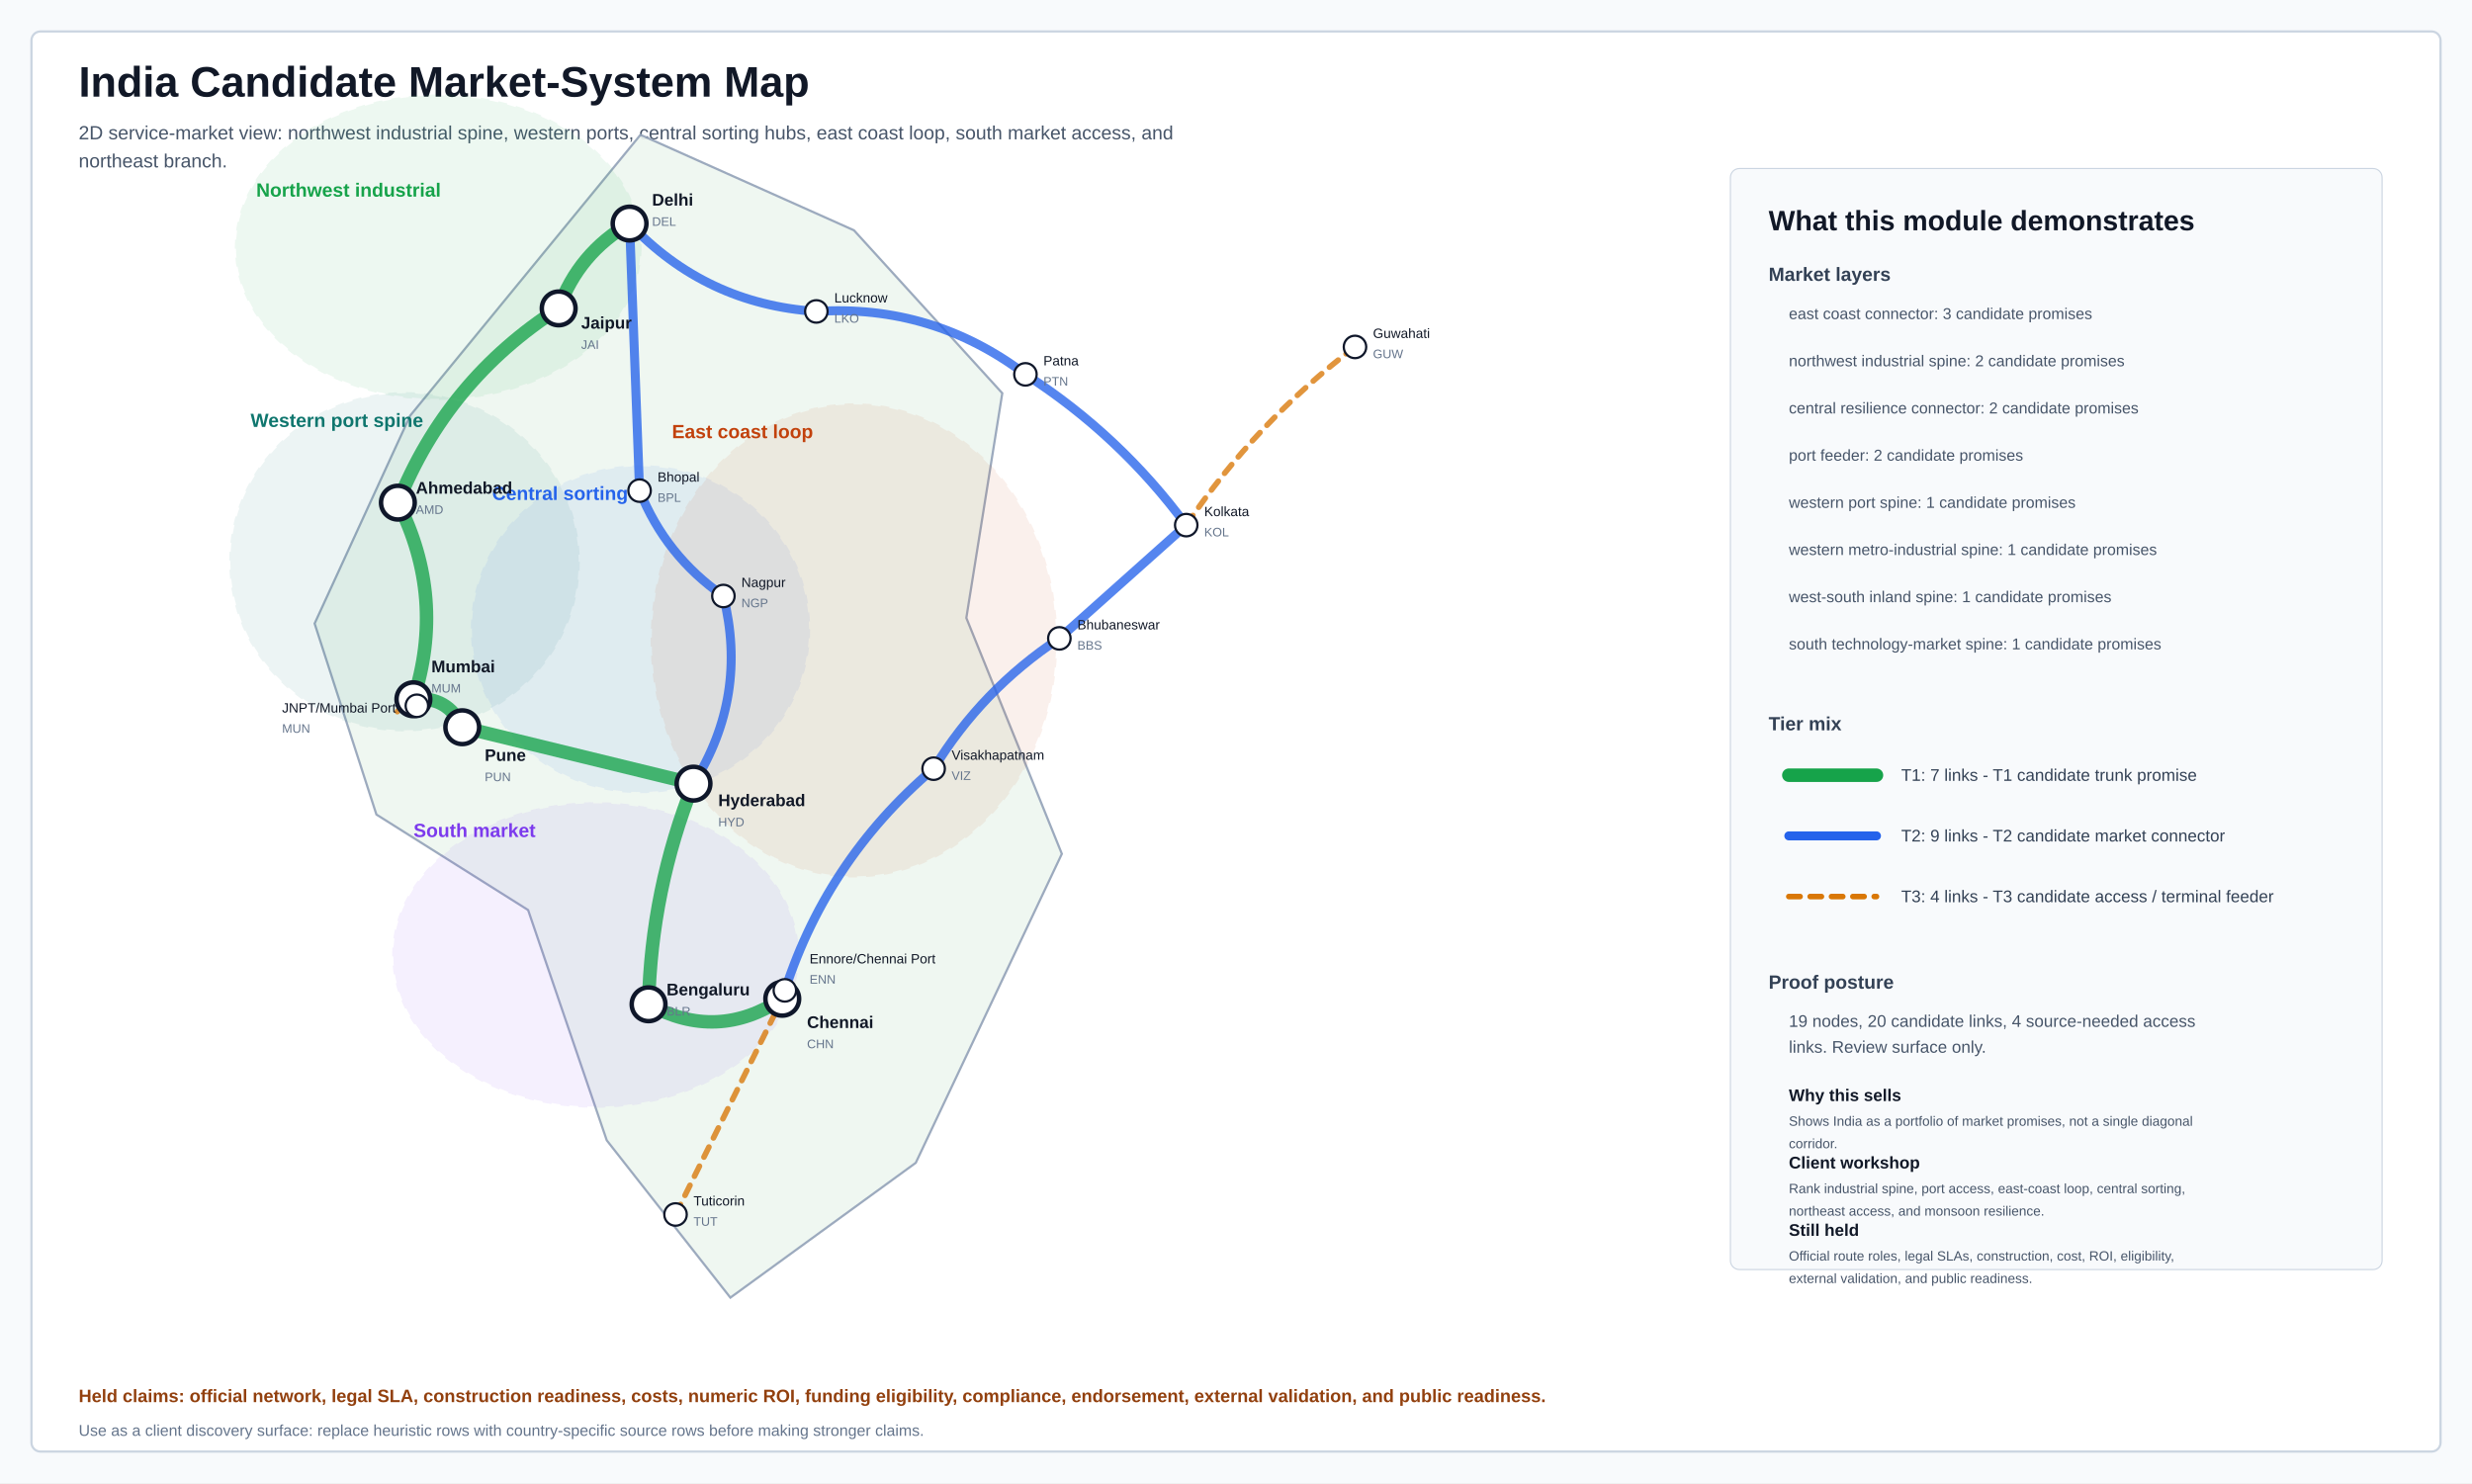
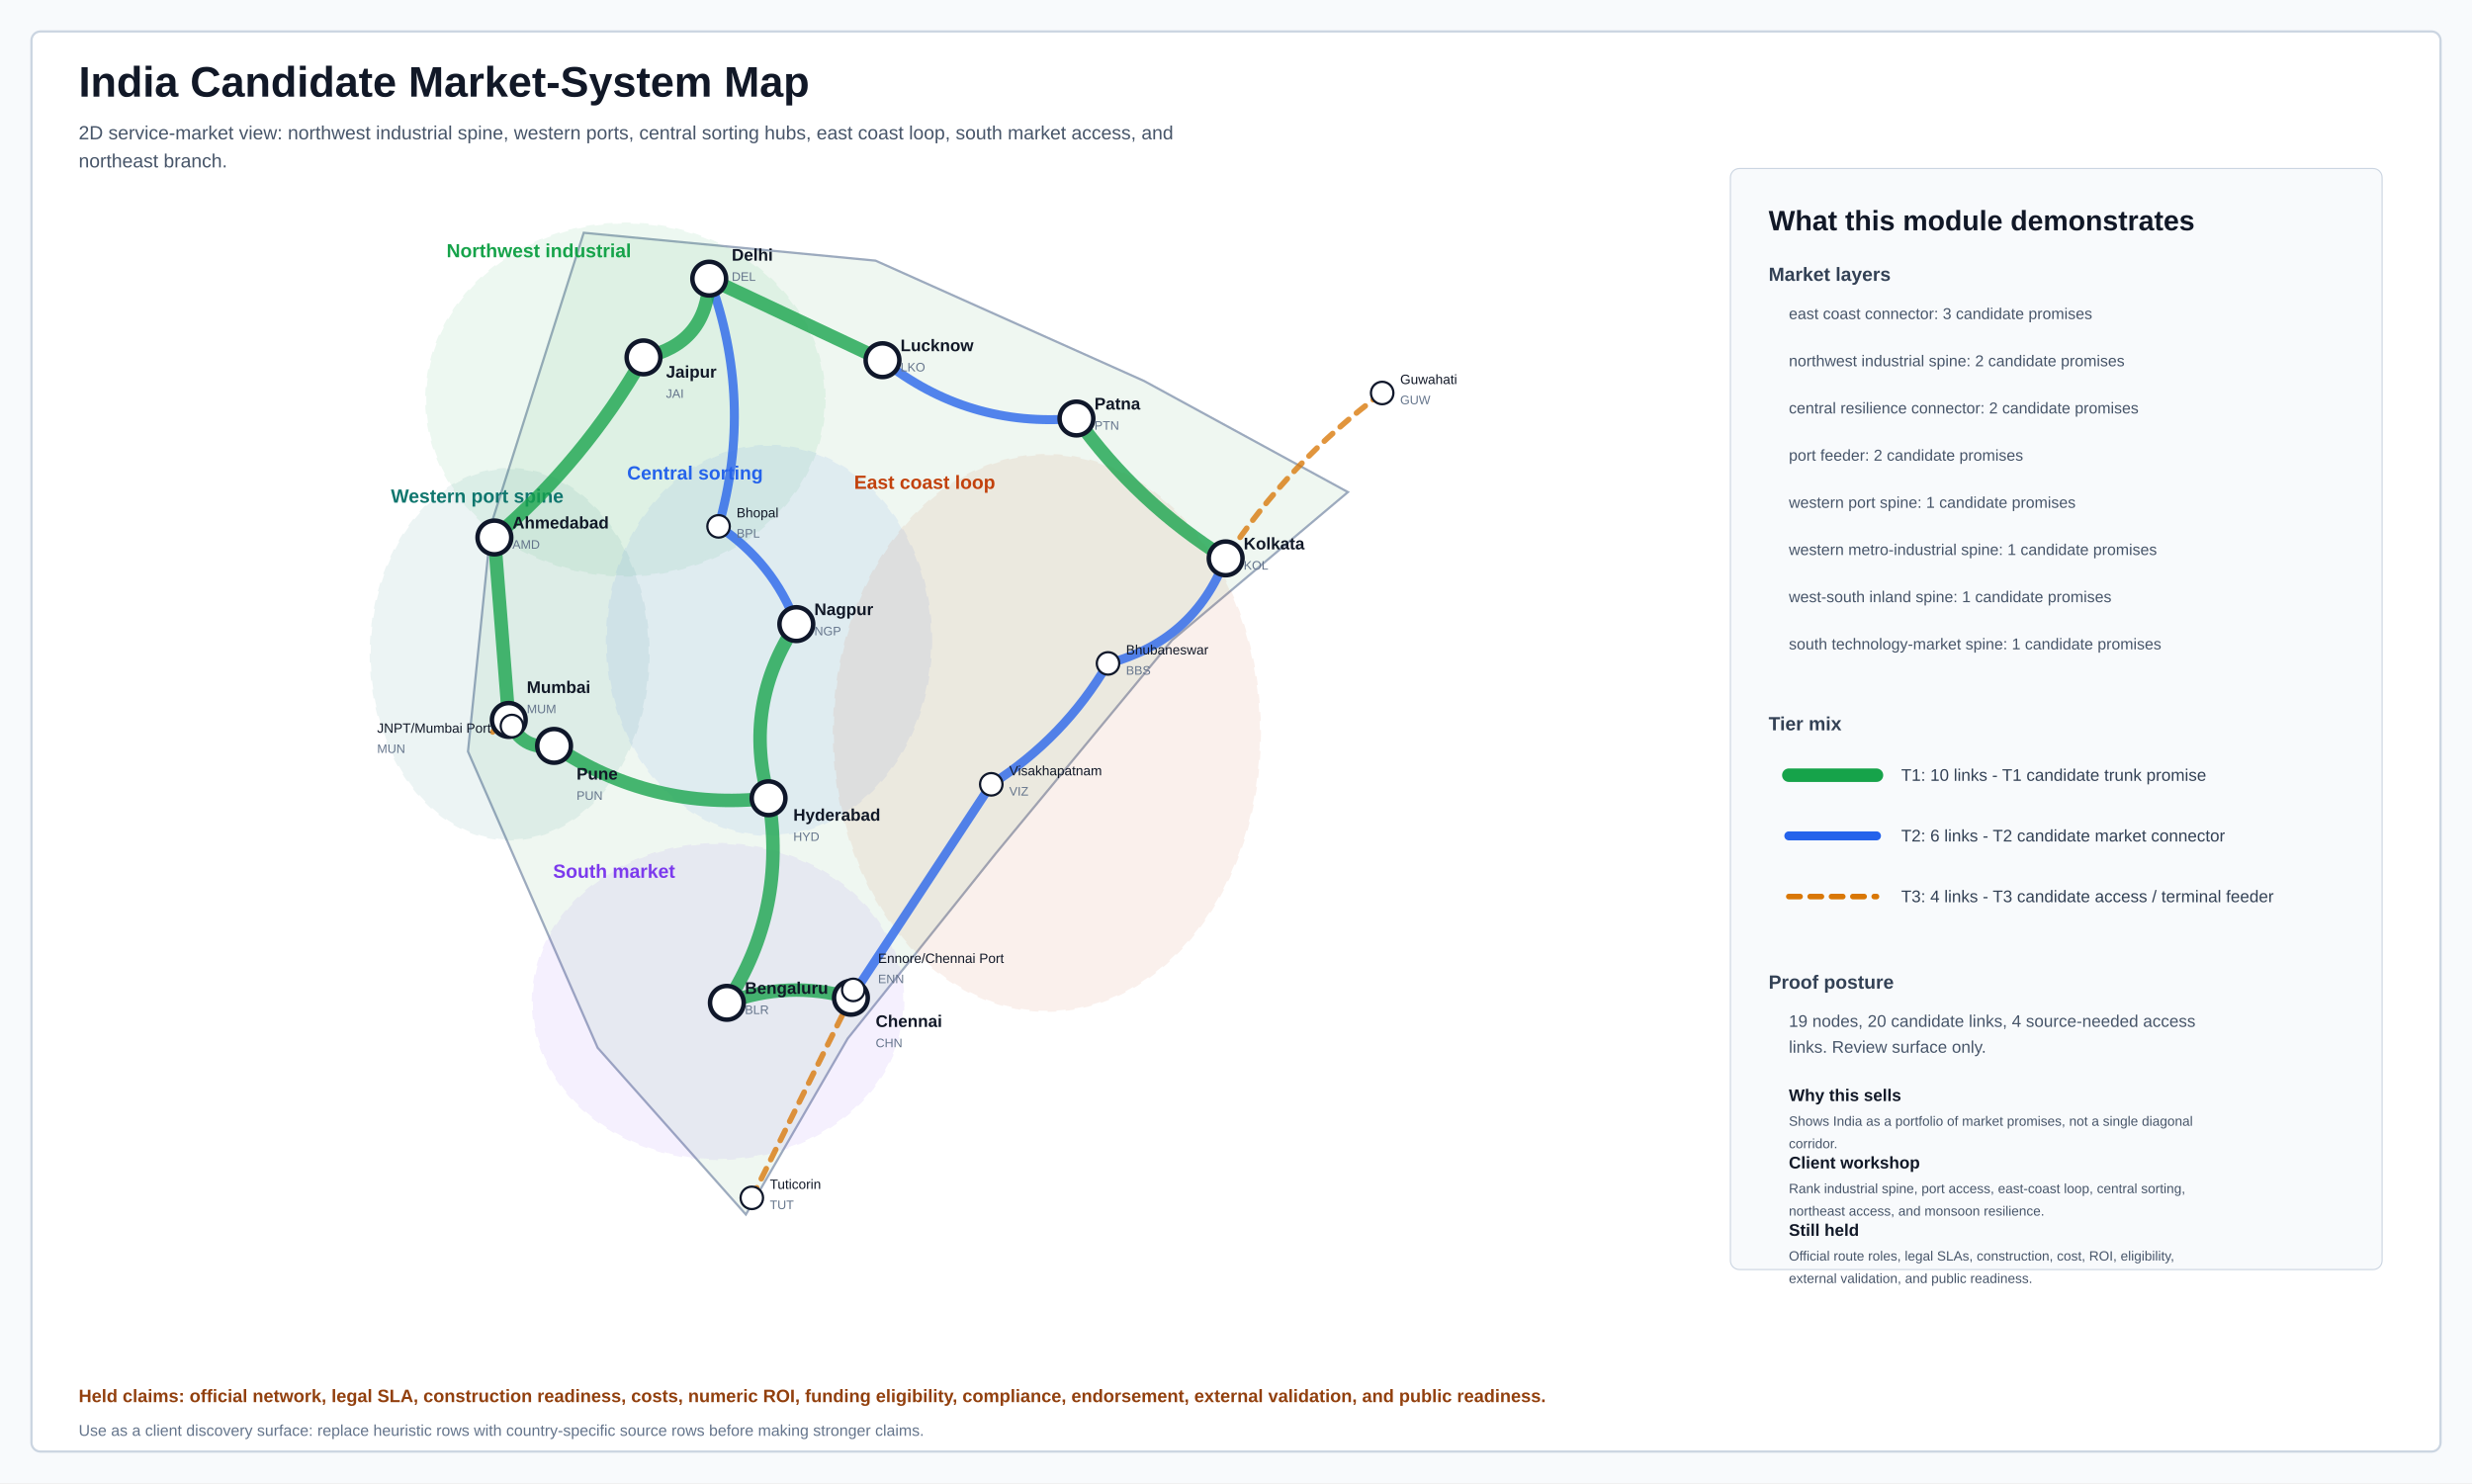
<svg xmlns="http://www.w3.org/2000/svg" viewBox="0 0 2200 1320" width="2200" height="1320">
  <rect width="2200" height="1320" fill="#f8fafc" />
  <rect x="28" y="28" width="2144" height="1264" rx="8" fill="#ffffff" stroke="#cbd5e1" stroke-width="2" />
  <text x="70.0" y="86.0" font-family="Segoe UI, Arial, sans-serif" font-size="38" font-weight="700" fill="#111827" text-anchor="start">India Candidate Market-System Map</text>
  <text x="70.0" y="124.0" font-family="Segoe UI, Arial, sans-serif" font-size="17" font-weight="400" fill="#475569" text-anchor="start">2D service-market view: northwest industrial spine, western ports, central sorting hubs, east coast loop, south market access, and</text>
  <text x="70.0" y="149.0" font-family="Segoe UI, Arial, sans-serif" font-size="17" font-weight="400" fill="#475569" text-anchor="start">northeast branch.</text>
-   <path d="M570 120 L760 205 L892 350 L860 550 L945 760 L815 1035 L650 1155 L540 1015 L470 810 L335 725 L280 555 L365 370 Z" fill="#eef6f0" stroke="#94a3b8" stroke-width="2" opacity="0.92" />
-   <ellipse cx="390" cy="220" rx="180.0" ry="135.0" fill="#16a34a" opacity="0.08" stroke="#16a34a" stroke-width="2" stroke-dasharray="8 8" />
-   <text x="228.0" y="175.0" font-family="Segoe UI, Arial, sans-serif" font-size="17" font-weight="700" fill="#16a34a" text-anchor="start">Northwest industrial</text>
-   <ellipse cx="360" cy="500" rx="155.0" ry="150.0" fill="#0f766e" opacity="0.08" stroke="#0f766e" stroke-width="2" stroke-dasharray="8 8" />
-   <text x="223.0" y="380.0" font-family="Segoe UI, Arial, sans-serif" font-size="17" font-weight="700" fill="#0f766e" text-anchor="start">Western port spine</text>
-   <ellipse cx="570" cy="560" rx="150.0" ry="145.0" fill="#2563eb" opacity="0.08" stroke="#2563eb" stroke-width="2" stroke-dasharray="8 8" />
-   <text x="438.0" y="445.0" font-family="Segoe UI, Arial, sans-serif" font-size="17" font-weight="700" fill="#2563eb" text-anchor="start">Central sorting</text>
-   <ellipse cx="760" cy="570" rx="180.0" ry="210.0" fill="#c2410c" opacity="0.08" stroke="#c2410c" stroke-width="2" stroke-dasharray="8 8" />
-   <text x="598.0" y="390.0" font-family="Segoe UI, Arial, sans-serif" font-size="17" font-weight="700" fill="#c2410c" text-anchor="start">East coast loop</text>
-   <ellipse cx="530" cy="850" rx="180.0" ry="135.0" fill="#7c3aed" opacity="0.08" stroke="#7c3aed" stroke-width="2" stroke-dasharray="8 8" />
-   <text x="368.0" y="745.0" font-family="Segoe UI, Arial, sans-serif" font-size="17" font-weight="700" fill="#7c3aed" text-anchor="start">South market</text>
-   <path d="M371.0 628.2 Q337.7 642.4 367.9 622.4" fill="none" stroke="#d97706" stroke-width="5" stroke-linecap="round" opacity="0.78" stroke-dasharray="10 9" />
-   <path d="M698.5 881.5 Q714.6 890.4 696.2 889.0" fill="none" stroke="#d97706" stroke-width="5" stroke-linecap="round" opacity="0.78" stroke-dasharray="10 9" />
-   <path d="M601.2 1081.0 Q648.7 985.0 696.2 889.0" fill="none" stroke="#d97706" stroke-width="5" stroke-linecap="round" opacity="0.78" stroke-dasharray="10 9" />
-   <path d="M1205.9 308.8 Q1117.7 375.7 1055.7 467.4" fill="none" stroke="#d97706" stroke-width="5" stroke-linecap="round" opacity="0.78" stroke-dasharray="10 9" />
-   <path d="M560.3 199.0 Q628.0 270.7 726.5 277.2" fill="none" stroke="#2563eb" stroke-width="8" stroke-linecap="round" opacity="0.78" />
-   <path d="M726.5 277.2 Q829.9 270.7 912.6 333.2" fill="none" stroke="#2563eb" stroke-width="8" stroke-linecap="round" opacity="0.78" />
-   <path d="M912.6 333.2 Q996.5 387.2 1055.7 467.4" fill="none" stroke="#2563eb" stroke-width="8" stroke-linecap="round" opacity="0.78" />
-   <path d="M1055.7 467.4 Q999.3 517.8 942.8 568.2" fill="none" stroke="#2563eb" stroke-width="8" stroke-linecap="round" opacity="0.78" />
-   <path d="M942.8 568.2 Q873.9 613.7 830.9 684.2" fill="none" stroke="#2563eb" stroke-width="8" stroke-linecap="round" opacity="0.78" />
-   <path d="M830.9 684.2 Q733.5 766.9 696.2 889.0" fill="none" stroke="#2563eb" stroke-width="8" stroke-linecap="round" opacity="0.78" />
-   <path d="M643.8 530.5 Q666.0 619.7 617.2 697.5" fill="none" stroke="#2563eb" stroke-width="8" stroke-linecap="round" opacity="0.78" />
-   <path d="M643.8 530.5 Q592.4 494.8 569.2 436.7" fill="none" stroke="#2563eb" stroke-width="8" stroke-linecap="round" opacity="0.78" />
-   <path d="M569.2 436.7 Q564.7 317.9 560.3 199.0" fill="none" stroke="#2563eb" stroke-width="8" stroke-linecap="round" opacity="0.78" />
-   <path d="M560.3 199.0 Q514.9 225.2 497.2 274.5" fill="none" stroke="#16a34a" stroke-width="12" stroke-linecap="round" opacity="0.78" />
-   <path d="M497.2 274.5 Q397.9 338.0 354.1 447.4" fill="none" stroke="#16a34a" stroke-width="12" stroke-linecap="round" opacity="0.78" />
-   <path d="M354.1 447.4 Q396.9 532.1 367.9 622.4" fill="none" stroke="#16a34a" stroke-width="12" stroke-linecap="round" opacity="0.78" />
-   <path d="M367.9 622.4 Q398.6 619.3 411.4 647.3" fill="none" stroke="#16a34a" stroke-width="12" stroke-linecap="round" opacity="0.78" />
-   <path d="M411.4 647.3 Q514.3 672.4 617.2 697.5" fill="none" stroke="#16a34a" stroke-width="12" stroke-linecap="round" opacity="0.78" />
-   <path d="M617.2 697.5 Q579.5 792.1 577.2 893.9" fill="none" stroke="#16a34a" stroke-width="12" stroke-linecap="round" opacity="0.78" />
-   <path d="M577.2 893.9 Q638.2 927.5 696.2 889.0" fill="none" stroke="#16a34a" stroke-width="12" stroke-linecap="round" opacity="0.78" />
-   <circle cx="560.3" cy="199.0" r="15" fill="#ffffff" stroke="#0f172a" stroke-width="4" />
-   <text x="580.3" y="183.0" font-family="Segoe UI, Arial, sans-serif" font-size="15" font-weight="700" fill="#111827" text-anchor="start">Delhi</text>
-   <text x="580.3" y="201.0" font-family="Segoe UI, Arial, sans-serif" font-size="11" font-weight="400" fill="#64748b" text-anchor="start">DEL</text>
-   <circle cx="497.2" cy="274.5" r="15" fill="#ffffff" stroke="#0f172a" stroke-width="4" />
-   <text x="517.2" y="292.5" font-family="Segoe UI, Arial, sans-serif" font-size="15" font-weight="700" fill="#111827" text-anchor="start">Jaipur</text>
-   <text x="517.2" y="310.5" font-family="Segoe UI, Arial, sans-serif" font-size="11" font-weight="400" fill="#64748b" text-anchor="start">JAI</text>
-   <circle cx="354.1" cy="447.4" r="15" fill="#ffffff" stroke="#0f172a" stroke-width="4" />
-   <text x="370.1" y="439.4" font-family="Segoe UI, Arial, sans-serif" font-size="15" font-weight="700" fill="#111827" text-anchor="start">Ahmedabad</text>
-   <text x="370.1" y="457.4" font-family="Segoe UI, Arial, sans-serif" font-size="11" font-weight="400" fill="#64748b" text-anchor="start">AMD</text>
-   <circle cx="367.9" cy="622.4" r="15" fill="#ffffff" stroke="#0f172a" stroke-width="4" />
-   <text x="383.9" y="598.4" font-family="Segoe UI, Arial, sans-serif" font-size="15" font-weight="700" fill="#111827" text-anchor="start">Mumbai</text>
-   <text x="383.9" y="616.4" font-family="Segoe UI, Arial, sans-serif" font-size="11" font-weight="400" fill="#64748b" text-anchor="start">MUM</text>
-   <circle cx="411.4" cy="647.3" r="15" fill="#ffffff" stroke="#0f172a" stroke-width="4" />
-   <text x="431.4" y="677.3" font-family="Segoe UI, Arial, sans-serif" font-size="15" font-weight="700" fill="#111827" text-anchor="start">Pune</text>
-   <text x="431.4" y="695.3" font-family="Segoe UI, Arial, sans-serif" font-size="11" font-weight="400" fill="#64748b" text-anchor="start">PUN</text>
-   <circle cx="617.2" cy="697.5" r="15" fill="#ffffff" stroke="#0f172a" stroke-width="4" />
-   <text x="639.2" y="717.5" font-family="Segoe UI, Arial, sans-serif" font-size="15" font-weight="700" fill="#111827" text-anchor="start">Hyderabad</text>
-   <text x="639.2" y="735.5" font-family="Segoe UI, Arial, sans-serif" font-size="11" font-weight="400" fill="#64748b" text-anchor="start">HYD</text>
-   <circle cx="577.2" cy="893.9" r="15" fill="#ffffff" stroke="#0f172a" stroke-width="4" />
-   <text x="593.2" y="885.9" font-family="Segoe UI, Arial, sans-serif" font-size="15" font-weight="700" fill="#111827" text-anchor="start">Bengaluru</text>
-   <text x="593.2" y="903.9" font-family="Segoe UI, Arial, sans-serif" font-size="11" font-weight="400" fill="#64748b" text-anchor="start">BLR</text>
-   <circle cx="696.2" cy="889.0" r="15" fill="#ffffff" stroke="#0f172a" stroke-width="4" />
-   <text x="718.2" y="915.0" font-family="Segoe UI, Arial, sans-serif" font-size="15" font-weight="700" fill="#111827" text-anchor="start">Chennai</text>
-   <text x="718.2" y="933.0" font-family="Segoe UI, Arial, sans-serif" font-size="11" font-weight="400" fill="#64748b" text-anchor="start">CHN</text>
-   <circle cx="726.5" cy="277.2" r="10" fill="#ffffff" stroke="#0f172a" stroke-width="2" />
-   <text x="742.5" y="269.2" font-family="Segoe UI, Arial, sans-serif" font-size="12" font-weight="500" fill="#111827" text-anchor="start">Lucknow</text>
-   <text x="742.5" y="287.2" font-family="Segoe UI, Arial, sans-serif" font-size="11" font-weight="400" fill="#64748b" text-anchor="start">LKO</text>
-   <circle cx="912.6" cy="333.2" r="10" fill="#ffffff" stroke="#0f172a" stroke-width="2" />
-   <text x="928.6" y="325.2" font-family="Segoe UI, Arial, sans-serif" font-size="12" font-weight="500" fill="#111827" text-anchor="start">Patna</text>
-   <text x="928.6" y="343.2" font-family="Segoe UI, Arial, sans-serif" font-size="11" font-weight="400" fill="#64748b" text-anchor="start">PTN</text>
-   <circle cx="1055.7" cy="467.4" r="10" fill="#ffffff" stroke="#0f172a" stroke-width="2" />
-   <text x="1071.7" y="459.4" font-family="Segoe UI, Arial, sans-serif" font-size="12" font-weight="500" fill="#111827" text-anchor="start">Kolkata</text>
-   <text x="1071.7" y="477.4" font-family="Segoe UI, Arial, sans-serif" font-size="11" font-weight="400" fill="#64748b" text-anchor="start">KOL</text>
-   <circle cx="942.8" cy="568.2" r="10" fill="#ffffff" stroke="#0f172a" stroke-width="2" />
-   <text x="958.8" y="560.2" font-family="Segoe UI, Arial, sans-serif" font-size="12" font-weight="500" fill="#111827" text-anchor="start">Bhubaneswar</text>
-   <text x="958.8" y="578.2" font-family="Segoe UI, Arial, sans-serif" font-size="11" font-weight="400" fill="#64748b" text-anchor="start">BBS</text>
-   <circle cx="830.9" cy="684.2" r="10" fill="#ffffff" stroke="#0f172a" stroke-width="2" />
-   <text x="846.9" y="676.2" font-family="Segoe UI, Arial, sans-serif" font-size="12" font-weight="500" fill="#111827" text-anchor="start">Visakhapatnam</text>
-   <text x="846.9" y="694.2" font-family="Segoe UI, Arial, sans-serif" font-size="11" font-weight="400" fill="#64748b" text-anchor="start">VIZ</text>
-   <circle cx="643.8" cy="530.5" r="10" fill="#ffffff" stroke="#0f172a" stroke-width="2" />
-   <text x="659.8" y="522.5" font-family="Segoe UI, Arial, sans-serif" font-size="12" font-weight="500" fill="#111827" text-anchor="start">Nagpur</text>
-   <text x="659.8" y="540.5" font-family="Segoe UI, Arial, sans-serif" font-size="11" font-weight="400" fill="#64748b" text-anchor="start">NGP</text>
-   <circle cx="569.2" cy="436.7" r="10" fill="#ffffff" stroke="#0f172a" stroke-width="2" />
-   <text x="585.2" y="428.7" font-family="Segoe UI, Arial, sans-serif" font-size="12" font-weight="500" fill="#111827" text-anchor="start">Bhopal</text>
-   <text x="585.2" y="446.7" font-family="Segoe UI, Arial, sans-serif" font-size="11" font-weight="400" fill="#64748b" text-anchor="start">BPL</text>
-   <circle cx="371.0" cy="628.2" r="10" fill="#ffffff" stroke="#0f172a" stroke-width="2" />
-   <text x="251.0" y="634.2" font-family="Segoe UI, Arial, sans-serif" font-size="12" font-weight="500" fill="#111827" text-anchor="start">JNPT/Mumbai Port</text>
-   <text x="251.0" y="652.2" font-family="Segoe UI, Arial, sans-serif" font-size="11" font-weight="400" fill="#64748b" text-anchor="start">MUN</text>
-   <circle cx="698.5" cy="881.5" r="10" fill="#ffffff" stroke="#0f172a" stroke-width="2" />
-   <text x="720.5" y="857.5" font-family="Segoe UI, Arial, sans-serif" font-size="12" font-weight="500" fill="#111827" text-anchor="start">Ennore/Chennai Port</text>
-   <text x="720.5" y="875.5" font-family="Segoe UI, Arial, sans-serif" font-size="11" font-weight="400" fill="#64748b" text-anchor="start">ENN</text>
-   <circle cx="601.2" cy="1081.0" r="10" fill="#ffffff" stroke="#0f172a" stroke-width="2" />
-   <text x="617.2" y="1073.0" font-family="Segoe UI, Arial, sans-serif" font-size="12" font-weight="500" fill="#111827" text-anchor="start">Tuticorin</text>
-   <text x="617.2" y="1091.0" font-family="Segoe UI, Arial, sans-serif" font-size="11" font-weight="400" fill="#64748b" text-anchor="start">TUT</text>
-   <circle cx="1205.9" cy="308.8" r="10" fill="#ffffff" stroke="#0f172a" stroke-width="2" />
-   <text x="1221.9" y="300.8" font-family="Segoe UI, Arial, sans-serif" font-size="12" font-weight="500" fill="#111827" text-anchor="start">Guwahati</text>
-   <text x="1221.9" y="318.8" font-family="Segoe UI, Arial, sans-serif" font-size="11" font-weight="400" fill="#64748b" text-anchor="start">GUW</text>
+   <path d="M519.5 207.2 L779.2 232.0 L1018.2 339.1 L1199.6 438.0 L1043.0 569.9 L886.3 759.5 L754.4 924.4 L663.8 1081.0 L531.9 932.6 L416.5 668.9 L437.1 466.9 Z" fill="#eef6f0" stroke="#94a3b8" stroke-width="2" opacity="0.92" />
+   <ellipse cx="556.615" cy="355.617" rx="177.224" ry="156.617" fill="#16a34a" opacity="0.08" stroke="#16a34a" stroke-width="2" stroke-dasharray="8 8" />
+   <text x="397.4" y="229.0" font-family="Segoe UI, Arial, sans-serif" font-size="17" font-weight="700" fill="#16a34a" text-anchor="start">Northwest industrial</text>
+   <ellipse cx="453.578" cy="582.299" rx="123.645" ry="164.86" fill="#0f766e" opacity="0.08" stroke="#0f766e" stroke-width="2" stroke-dasharray="8 8" />
+   <text x="347.9" y="447.4" font-family="Segoe UI, Arial, sans-serif" font-size="17" font-weight="700" fill="#0f766e" text-anchor="start">Western port spine</text>
+   <ellipse cx="684.381" cy="569.935" rx="144.252" ry="173.103" fill="#2563eb" opacity="0.08" stroke="#2563eb" stroke-width="2" stroke-dasharray="8 8" />
+   <text x="558.1" y="426.8" font-family="Segoe UI, Arial, sans-serif" font-size="17" font-weight="700" fill="#2563eb" text-anchor="start">Central sorting</text>
+   <ellipse cx="931.671" cy="652.364" rx="189.589" ry="247.29" fill="#c2410c" opacity="0.08" stroke="#c2410c" stroke-width="2" stroke-dasharray="8 8" />
+   <text x="760.1" y="435.1" font-family="Segoe UI, Arial, sans-serif" font-size="17" font-weight="700" fill="#c2410c" text-anchor="start">East coast loop</text>
+   <ellipse cx="639.045" cy="891.411" rx="164.86" ry="140.131" fill="#7c3aed" opacity="0.08" stroke="#7c3aed" stroke-width="2" stroke-dasharray="8 8" />
+   <text x="492.2" y="781.3" font-family="Segoe UI, Arial, sans-serif" font-size="17" font-weight="700" fill="#7c3aed" text-anchor="start">South market</text>
+   <path d="M455.6 646.2 Q422.5 660.6 452.8 640.8" fill="none" stroke="#d97706" stroke-width="5" stroke-linecap="round" opacity="0.78" stroke-dasharray="10 9" />
+   <path d="M759.4 881.1 Q775.6 889.7 757.3 888.1" fill="none" stroke="#d97706" stroke-width="5" stroke-linecap="round" opacity="0.78" stroke-dasharray="10 9" />
+   <path d="M669.1 1066.2 Q713.2 977.1 757.3 888.1" fill="none" stroke="#d97706" stroke-width="5" stroke-linecap="round" opacity="0.78" stroke-dasharray="10 9" />
+   <path d="M1230.1 349.8 Q1147.3 411.0 1090.8 497.0" fill="none" stroke="#d97706" stroke-width="5" stroke-linecap="round" opacity="0.78" stroke-dasharray="10 9" />
+   <path d="M785.4 320.6 Q861.3 381.0 958.0 372.5" fill="none" stroke="#2563eb" stroke-width="8" stroke-linecap="round" opacity="0.78" />
+   <path d="M1090.8 497.0 Q1062.4 570.6 986.1 590.5" fill="none" stroke="#2563eb" stroke-width="8" stroke-linecap="round" opacity="0.78" />
+   <path d="M986.1 590.5 Q947.1 656.8 882.2 698.1" fill="none" stroke="#2563eb" stroke-width="8" stroke-linecap="round" opacity="0.78" />
+   <path d="M882.2 698.1 Q819.8 793.1 757.3 888.1" fill="none" stroke="#2563eb" stroke-width="8" stroke-linecap="round" opacity="0.78" />
+   <path d="M708.7 555.5 Q688.2 500.8 639.5 468.5" fill="none" stroke="#2563eb" stroke-width="8" stroke-linecap="round" opacity="0.78" />
+   <path d="M639.5 468.5 Q671.3 357.0 631.2 248.0" fill="none" stroke="#2563eb" stroke-width="8" stroke-linecap="round" opacity="0.78" />
+   <path d="M631.2 248.0 Q629.6 306.2 572.7 318.1" fill="none" stroke="#16a34a" stroke-width="12" stroke-linecap="round" opacity="0.78" />
+   <path d="M572.7 318.1 Q520.2 409.8 440.0 478.4" fill="none" stroke="#16a34a" stroke-width="12" stroke-linecap="round" opacity="0.78" />
+   <path d="M440.0 478.4 Q446.4 559.6 452.8 640.8" fill="none" stroke="#16a34a" stroke-width="12" stroke-linecap="round" opacity="0.78" />
+   <path d="M452.8 640.8 Q464.0 668.0 493.1 663.9" fill="none" stroke="#16a34a" stroke-width="12" stroke-linecap="round" opacity="0.78" />
+   <path d="M493.1 663.9 Q580.0 722.2 684.0 710.5" fill="none" stroke="#16a34a" stroke-width="12" stroke-linecap="round" opacity="0.78" />
+   <path d="M684.0 710.5 Q700.7 808.7 646.9 892.6" fill="none" stroke="#16a34a" stroke-width="12" stroke-linecap="round" opacity="0.78" />
+   <path d="M646.9 892.6 Q701.4 872.4 757.3 888.1" fill="none" stroke="#16a34a" stroke-width="12" stroke-linecap="round" opacity="0.78" />
+   <path d="M631.2 248.0 Q708.3 284.3 785.4 320.6" fill="none" stroke="#16a34a" stroke-width="12" stroke-linecap="round" opacity="0.78" />
+   <path d="M958.0 372.5 Q1012.1 447.9 1090.8 497.0" fill="none" stroke="#16a34a" stroke-width="12" stroke-linecap="round" opacity="0.78" />
+   <path d="M708.7 555.5 Q660.8 627.3 684.0 710.5" fill="none" stroke="#16a34a" stroke-width="12" stroke-linecap="round" opacity="0.78" />
+   <circle cx="631.2" cy="248.0" r="15" fill="#ffffff" stroke="#0f172a" stroke-width="4" />
+   <text x="651.2" y="232.0" font-family="Segoe UI, Arial, sans-serif" font-size="15" font-weight="700" fill="#111827" text-anchor="start">Delhi</text>
+   <text x="651.2" y="250.0" font-family="Segoe UI, Arial, sans-serif" font-size="11" font-weight="400" fill="#64748b" text-anchor="start">DEL</text>
+   <circle cx="572.7" cy="318.1" r="15" fill="#ffffff" stroke="#0f172a" stroke-width="4" />
+   <text x="592.7" y="336.1" font-family="Segoe UI, Arial, sans-serif" font-size="15" font-weight="700" fill="#111827" text-anchor="start">Jaipur</text>
+   <text x="592.7" y="354.1" font-family="Segoe UI, Arial, sans-serif" font-size="11" font-weight="400" fill="#64748b" text-anchor="start">JAI</text>
+   <circle cx="440.0" cy="478.4" r="15" fill="#ffffff" stroke="#0f172a" stroke-width="4" />
+   <text x="456.0" y="470.4" font-family="Segoe UI, Arial, sans-serif" font-size="15" font-weight="700" fill="#111827" text-anchor="start">Ahmedabad</text>
+   <text x="456.0" y="488.4" font-family="Segoe UI, Arial, sans-serif" font-size="11" font-weight="400" fill="#64748b" text-anchor="start">AMD</text>
+   <circle cx="452.8" cy="640.8" r="15" fill="#ffffff" stroke="#0f172a" stroke-width="4" />
+   <text x="468.8" y="616.8" font-family="Segoe UI, Arial, sans-serif" font-size="15" font-weight="700" fill="#111827" text-anchor="start">Mumbai</text>
+   <text x="468.8" y="634.8" font-family="Segoe UI, Arial, sans-serif" font-size="11" font-weight="400" fill="#64748b" text-anchor="start">MUM</text>
+   <circle cx="493.1" cy="663.9" r="15" fill="#ffffff" stroke="#0f172a" stroke-width="4" />
+   <text x="513.1" y="693.9" font-family="Segoe UI, Arial, sans-serif" font-size="15" font-weight="700" fill="#111827" text-anchor="start">Pune</text>
+   <text x="513.1" y="711.9" font-family="Segoe UI, Arial, sans-serif" font-size="11" font-weight="400" fill="#64748b" text-anchor="start">PUN</text>
+   <circle cx="684.0" cy="710.5" r="15" fill="#ffffff" stroke="#0f172a" stroke-width="4" />
+   <text x="706.0" y="730.5" font-family="Segoe UI, Arial, sans-serif" font-size="15" font-weight="700" fill="#111827" text-anchor="start">Hyderabad</text>
+   <text x="706.0" y="748.5" font-family="Segoe UI, Arial, sans-serif" font-size="11" font-weight="400" fill="#64748b" text-anchor="start">HYD</text>
+   <circle cx="646.9" cy="892.6" r="15" fill="#ffffff" stroke="#0f172a" stroke-width="4" />
+   <text x="662.9" y="884.6" font-family="Segoe UI, Arial, sans-serif" font-size="15" font-weight="700" fill="#111827" text-anchor="start">Bengaluru</text>
+   <text x="662.9" y="902.6" font-family="Segoe UI, Arial, sans-serif" font-size="11" font-weight="400" fill="#64748b" text-anchor="start">BLR</text>
+   <circle cx="757.3" cy="888.1" r="15" fill="#ffffff" stroke="#0f172a" stroke-width="4" />
+   <text x="779.3" y="914.1" font-family="Segoe UI, Arial, sans-serif" font-size="15" font-weight="700" fill="#111827" text-anchor="start">Chennai</text>
+   <text x="779.3" y="932.1" font-family="Segoe UI, Arial, sans-serif" font-size="11" font-weight="400" fill="#64748b" text-anchor="start">CHN</text>
+   <circle cx="785.4" cy="320.6" r="15" fill="#ffffff" stroke="#0f172a" stroke-width="4" />
+   <text x="801.4" y="312.6" font-family="Segoe UI, Arial, sans-serif" font-size="15" font-weight="700" fill="#111827" text-anchor="start">Lucknow</text>
+   <text x="801.4" y="330.6" font-family="Segoe UI, Arial, sans-serif" font-size="11" font-weight="400" fill="#64748b" text-anchor="start">LKO</text>
+   <circle cx="958.0" cy="372.5" r="15" fill="#ffffff" stroke="#0f172a" stroke-width="4" />
+   <text x="974.0" y="364.5" font-family="Segoe UI, Arial, sans-serif" font-size="15" font-weight="700" fill="#111827" text-anchor="start">Patna</text>
+   <text x="974.0" y="382.5" font-family="Segoe UI, Arial, sans-serif" font-size="11" font-weight="400" fill="#64748b" text-anchor="start">PTN</text>
+   <circle cx="1090.8" cy="497.0" r="15" fill="#ffffff" stroke="#0f172a" stroke-width="4" />
+   <text x="1106.8" y="489.0" font-family="Segoe UI, Arial, sans-serif" font-size="15" font-weight="700" fill="#111827" text-anchor="start">Kolkata</text>
+   <text x="1106.8" y="507.0" font-family="Segoe UI, Arial, sans-serif" font-size="11" font-weight="400" fill="#64748b" text-anchor="start">KOL</text>
+   <circle cx="986.1" cy="590.5" r="10" fill="#ffffff" stroke="#0f172a" stroke-width="2" />
+   <text x="1002.1" y="582.5" font-family="Segoe UI, Arial, sans-serif" font-size="12" font-weight="500" fill="#111827" text-anchor="start">Bhubaneswar</text>
+   <text x="1002.1" y="600.5" font-family="Segoe UI, Arial, sans-serif" font-size="11" font-weight="400" fill="#64748b" text-anchor="start">BBS</text>
+   <circle cx="882.2" cy="698.1" r="10" fill="#ffffff" stroke="#0f172a" stroke-width="2" />
+   <text x="898.2" y="690.1" font-family="Segoe UI, Arial, sans-serif" font-size="12" font-weight="500" fill="#111827" text-anchor="start">Visakhapatnam</text>
+   <text x="898.2" y="708.1" font-family="Segoe UI, Arial, sans-serif" font-size="11" font-weight="400" fill="#64748b" text-anchor="start">VIZ</text>
+   <circle cx="708.7" cy="555.5" r="15" fill="#ffffff" stroke="#0f172a" stroke-width="4" />
+   <text x="724.7" y="547.5" font-family="Segoe UI, Arial, sans-serif" font-size="15" font-weight="700" fill="#111827" text-anchor="start">Nagpur</text>
+   <text x="724.7" y="565.5" font-family="Segoe UI, Arial, sans-serif" font-size="11" font-weight="400" fill="#64748b" text-anchor="start">NGP</text>
+   <circle cx="639.5" cy="468.5" r="10" fill="#ffffff" stroke="#0f172a" stroke-width="2" />
+   <text x="655.5" y="460.5" font-family="Segoe UI, Arial, sans-serif" font-size="12" font-weight="500" fill="#111827" text-anchor="start">Bhopal</text>
+   <text x="655.5" y="478.5" font-family="Segoe UI, Arial, sans-serif" font-size="11" font-weight="400" fill="#64748b" text-anchor="start">BPL</text>
+   <circle cx="455.6" cy="646.2" r="10" fill="#ffffff" stroke="#0f172a" stroke-width="2" />
+   <text x="335.6" y="652.2" font-family="Segoe UI, Arial, sans-serif" font-size="12" font-weight="500" fill="#111827" text-anchor="start">JNPT/Mumbai Port</text>
+   <text x="335.6" y="670.2" font-family="Segoe UI, Arial, sans-serif" font-size="11" font-weight="400" fill="#64748b" text-anchor="start">MUN</text>
+   <circle cx="759.4" cy="881.1" r="10" fill="#ffffff" stroke="#0f172a" stroke-width="2" />
+   <text x="781.4" y="857.1" font-family="Segoe UI, Arial, sans-serif" font-size="12" font-weight="500" fill="#111827" text-anchor="start">Ennore/Chennai Port</text>
+   <text x="781.4" y="875.1" font-family="Segoe UI, Arial, sans-serif" font-size="11" font-weight="400" fill="#64748b" text-anchor="start">ENN</text>
+   <circle cx="669.1" cy="1066.2" r="10" fill="#ffffff" stroke="#0f172a" stroke-width="2" />
+   <text x="685.1" y="1058.2" font-family="Segoe UI, Arial, sans-serif" font-size="12" font-weight="500" fill="#111827" text-anchor="start">Tuticorin</text>
+   <text x="685.1" y="1076.2" font-family="Segoe UI, Arial, sans-serif" font-size="11" font-weight="400" fill="#64748b" text-anchor="start">TUT</text>
+   <circle cx="1230.1" cy="349.8" r="10" fill="#ffffff" stroke="#0f172a" stroke-width="2" />
+   <text x="1246.1" y="341.8" font-family="Segoe UI, Arial, sans-serif" font-size="12" font-weight="500" fill="#111827" text-anchor="start">Guwahati</text>
+   <text x="1246.1" y="359.8" font-family="Segoe UI, Arial, sans-serif" font-size="11" font-weight="400" fill="#64748b" text-anchor="start">GUW</text>
  <rect x="1540" y="150" width="580" height="980" rx="8" fill="#f8fafc" stroke="#cbd5e1" />
  <text x="1574.0" y="205.0" font-family="Segoe UI, Arial, sans-serif" font-size="25" font-weight="700" fill="#111827" text-anchor="start">What this module demonstrates</text>
  <text x="1574.0" y="250.0" font-family="Segoe UI, Arial, sans-serif" font-size="17" font-weight="700" fill="#334155" text-anchor="start">Market layers</text>
  <text x="1592.0" y="284.0" font-family="Segoe UI, Arial, sans-serif" font-size="14" font-weight="400" fill="#475569" text-anchor="start">east coast connector: 3 candidate promises</text>
  <text x="1592.0" y="326.0" font-family="Segoe UI, Arial, sans-serif" font-size="14" font-weight="400" fill="#475569" text-anchor="start">northwest industrial spine: 2 candidate promises</text>
  <text x="1592.0" y="368.0" font-family="Segoe UI, Arial, sans-serif" font-size="14" font-weight="400" fill="#475569" text-anchor="start">central resilience connector: 2 candidate promises</text>
  <text x="1592.0" y="410.0" font-family="Segoe UI, Arial, sans-serif" font-size="14" font-weight="400" fill="#475569" text-anchor="start">port feeder: 2 candidate promises</text>
  <text x="1592.0" y="452.0" font-family="Segoe UI, Arial, sans-serif" font-size="14" font-weight="400" fill="#475569" text-anchor="start">western port spine: 1 candidate promises</text>
  <text x="1592.0" y="494.0" font-family="Segoe UI, Arial, sans-serif" font-size="14" font-weight="400" fill="#475569" text-anchor="start">western metro-industrial spine: 1 candidate promises</text>
  <text x="1592.0" y="536.0" font-family="Segoe UI, Arial, sans-serif" font-size="14" font-weight="400" fill="#475569" text-anchor="start">west-south inland spine: 1 candidate promises</text>
  <text x="1592.0" y="578.0" font-family="Segoe UI, Arial, sans-serif" font-size="14" font-weight="400" fill="#475569" text-anchor="start">south technology-market spine: 1 candidate promises</text>
  <text x="1574.0" y="650.0" font-family="Segoe UI, Arial, sans-serif" font-size="17" font-weight="700" fill="#334155" text-anchor="start">Tier mix</text>
  <line x1="1592" y1="690" x2="1670" y2="690" stroke="#16a34a" stroke-width="12" stroke-linecap="round" />
-   <text x="1692.0" y="695.0" font-family="Segoe UI, Arial, sans-serif" font-size="15" font-weight="400" fill="#334155" text-anchor="start">T1: 7 links - T1 candidate trunk promise</text>
+   <text x="1692.0" y="695.0" font-family="Segoe UI, Arial, sans-serif" font-size="15" font-weight="400" fill="#334155" text-anchor="start">T1: 10 links - T1 candidate trunk promise</text>
  <line x1="1592" y1="744" x2="1670" y2="744" stroke="#2563eb" stroke-width="8" stroke-linecap="round" />
-   <text x="1692.0" y="749.0" font-family="Segoe UI, Arial, sans-serif" font-size="15" font-weight="400" fill="#334155" text-anchor="start">T2: 9 links - T2 candidate market connector</text>
+   <text x="1692.0" y="749.0" font-family="Segoe UI, Arial, sans-serif" font-size="15" font-weight="400" fill="#334155" text-anchor="start">T2: 6 links - T2 candidate market connector</text>
  <line x1="1592" y1="798" x2="1670" y2="798" stroke="#d97706" stroke-width="5" stroke-linecap="round" stroke-dasharray="10 9" />
  <text x="1692.0" y="803.0" font-family="Segoe UI, Arial, sans-serif" font-size="15" font-weight="400" fill="#334155" text-anchor="start">T3: 4 links - T3 candidate access / terminal feeder</text>
  <text x="1574.0" y="880.0" font-family="Segoe UI, Arial, sans-serif" font-size="17" font-weight="700" fill="#334155" text-anchor="start">Proof posture</text>
  <text x="1592.0" y="914.0" font-family="Segoe UI, Arial, sans-serif" font-size="15" font-weight="400" fill="#475569" text-anchor="start">19 nodes, 20 candidate links, 4 source-needed access</text>
  <text x="1592.0" y="937.0" font-family="Segoe UI, Arial, sans-serif" font-size="15" font-weight="400" fill="#475569" text-anchor="start">links. Review surface only.</text>
  <text x="1592.0" y="980.0" font-family="Segoe UI, Arial, sans-serif" font-size="15" font-weight="700" fill="#111827" text-anchor="start">Why this sells</text>
  <text x="1592.0" y="1002.0" font-family="Segoe UI, Arial, sans-serif" font-size="12" font-weight="400" fill="#475569" text-anchor="start">Shows India as a portfolio of market promises, not a single diagonal</text>
  <text x="1592.0" y="1022.0" font-family="Segoe UI, Arial, sans-serif" font-size="12" font-weight="400" fill="#475569" text-anchor="start">corridor.</text>
  <text x="1592.0" y="1040.0" font-family="Segoe UI, Arial, sans-serif" font-size="15" font-weight="700" fill="#111827" text-anchor="start">Client workshop</text>
  <text x="1592.0" y="1062.0" font-family="Segoe UI, Arial, sans-serif" font-size="12" font-weight="400" fill="#475569" text-anchor="start">Rank industrial spine, port access, east-coast loop, central sorting,</text>
  <text x="1592.0" y="1082.0" font-family="Segoe UI, Arial, sans-serif" font-size="12" font-weight="400" fill="#475569" text-anchor="start">northeast access, and monsoon resilience.</text>
  <text x="1592.0" y="1100.0" font-family="Segoe UI, Arial, sans-serif" font-size="15" font-weight="700" fill="#111827" text-anchor="start">Still held</text>
  <text x="1592.0" y="1122.0" font-family="Segoe UI, Arial, sans-serif" font-size="12" font-weight="400" fill="#475569" text-anchor="start">Official route roles, legal SLAs, construction, cost, ROI, eligibility,</text>
  <text x="1592.0" y="1142.0" font-family="Segoe UI, Arial, sans-serif" font-size="12" font-weight="400" fill="#475569" text-anchor="start">external validation, and public readiness.</text>
  <text x="70.0" y="1248.0" font-family="Segoe UI, Arial, sans-serif" font-size="16" font-weight="700" fill="#92400e" text-anchor="start">Held claims: official network, legal SLA, construction readiness, costs, numeric ROI, funding eligibility, compliance, endorsement, external validation, and public readiness.</text>
  <text x="70.0" y="1278.0" font-family="Segoe UI, Arial, sans-serif" font-size="14" font-weight="400" fill="#64748b" text-anchor="start">Use as a client discovery surface: replace heuristic rows with country-specific source rows before making stronger claims.</text>
</svg>
